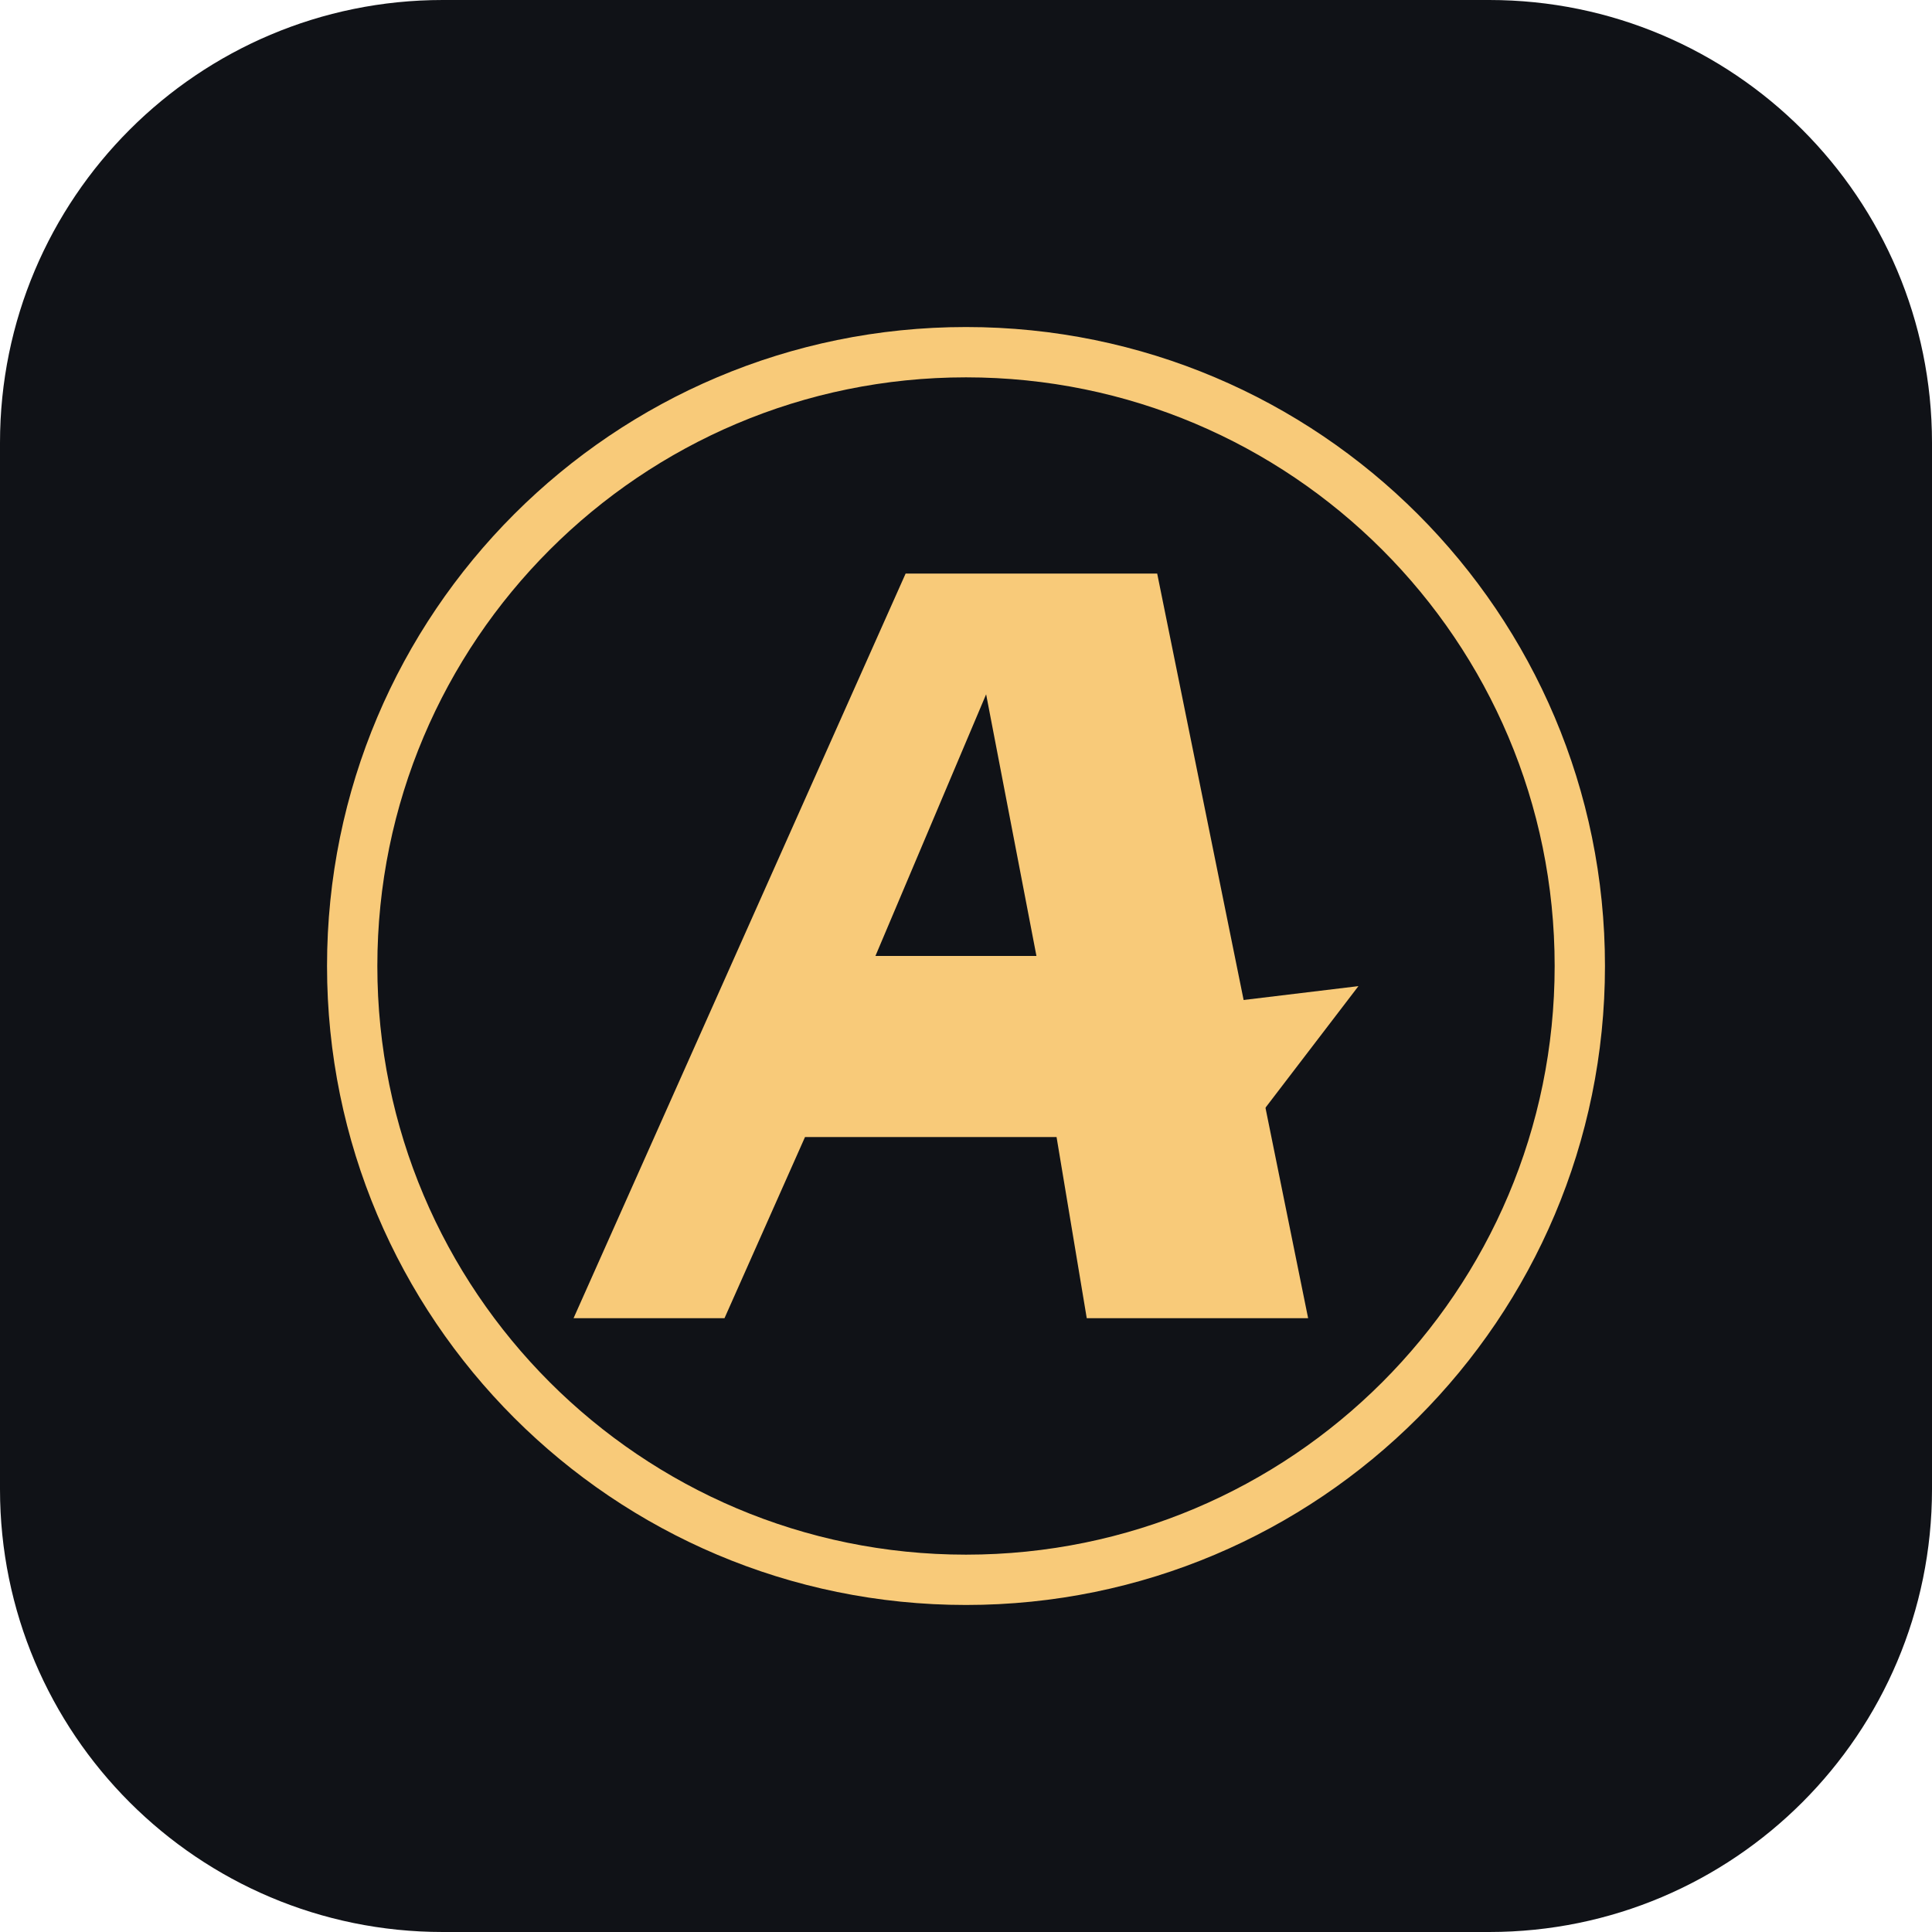
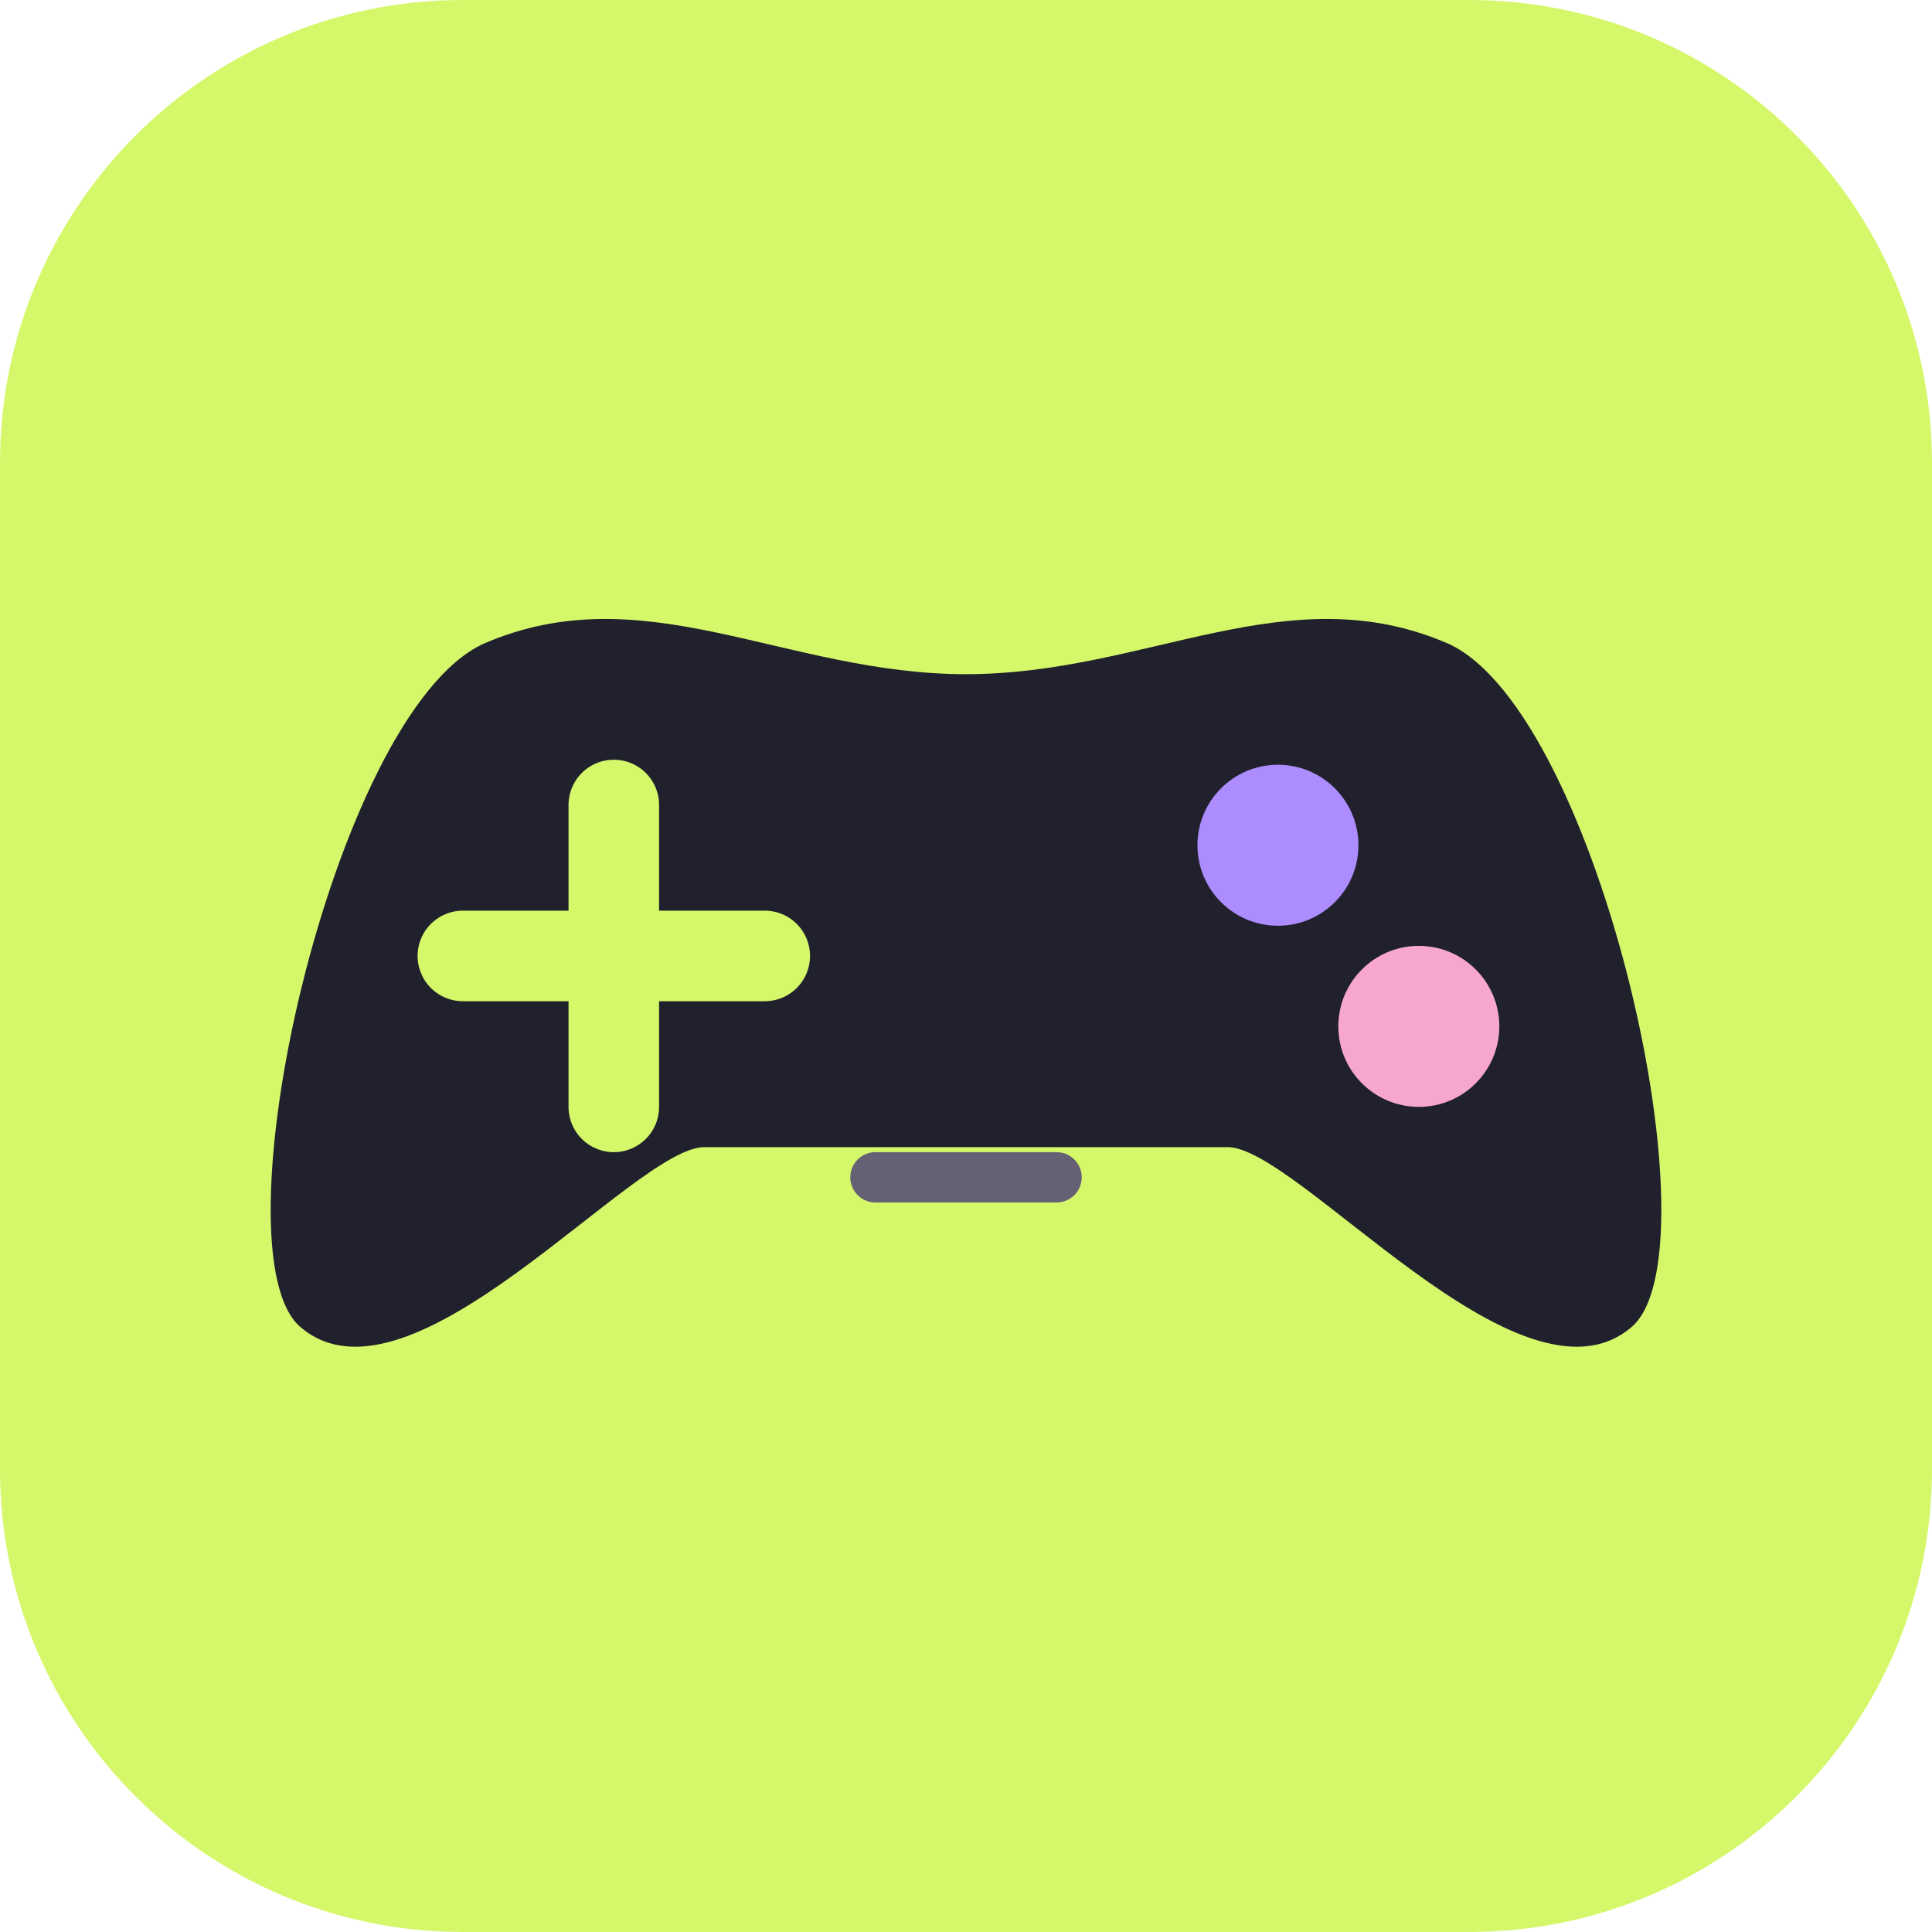
<svg xmlns="http://www.w3.org/2000/svg" viewBox="0 0 192 192">
-   <rect width="192" height="192" rx="44" fill="#101217" />
-   <circle cx="96" cy="96" r="61" stroke="#f8ca79" stroke-width="5" fill="none" />
-   <path d="M57 131 90 57h25l15 74h-22l-3-18H80l-8 18Zm30-36h16l-5-26Z" fill="#f8ca79" />
-   <path d="m77 105 58-7-13 17 1-9-46 4Z" fill="#f8ca79" />
+   <rect width="192" height="192" rx="46" fill="#d5f76a" />
+   <path d="M48 64c-15 7-27 61-18 68 11 9 33-18 40-18h52c7 0 29 27 40 18 9-7-3-61-18-68-16-7-30 3-48 3S64 57 48 64Z" fill="#20212c" />
+   <path d="M61 80v30m-15-15h30" stroke="#d5f76a" stroke-width="9" stroke-linecap="round" />
+   <circle cx="127" cy="84" r="8" fill="#ac8cff" />
+   <circle cx="141" cy="102" r="8" fill="#f7a7cf" />
+   <path d="M87 117h18" stroke="#666074" stroke-width="5" stroke-linecap="round" />
</svg>
